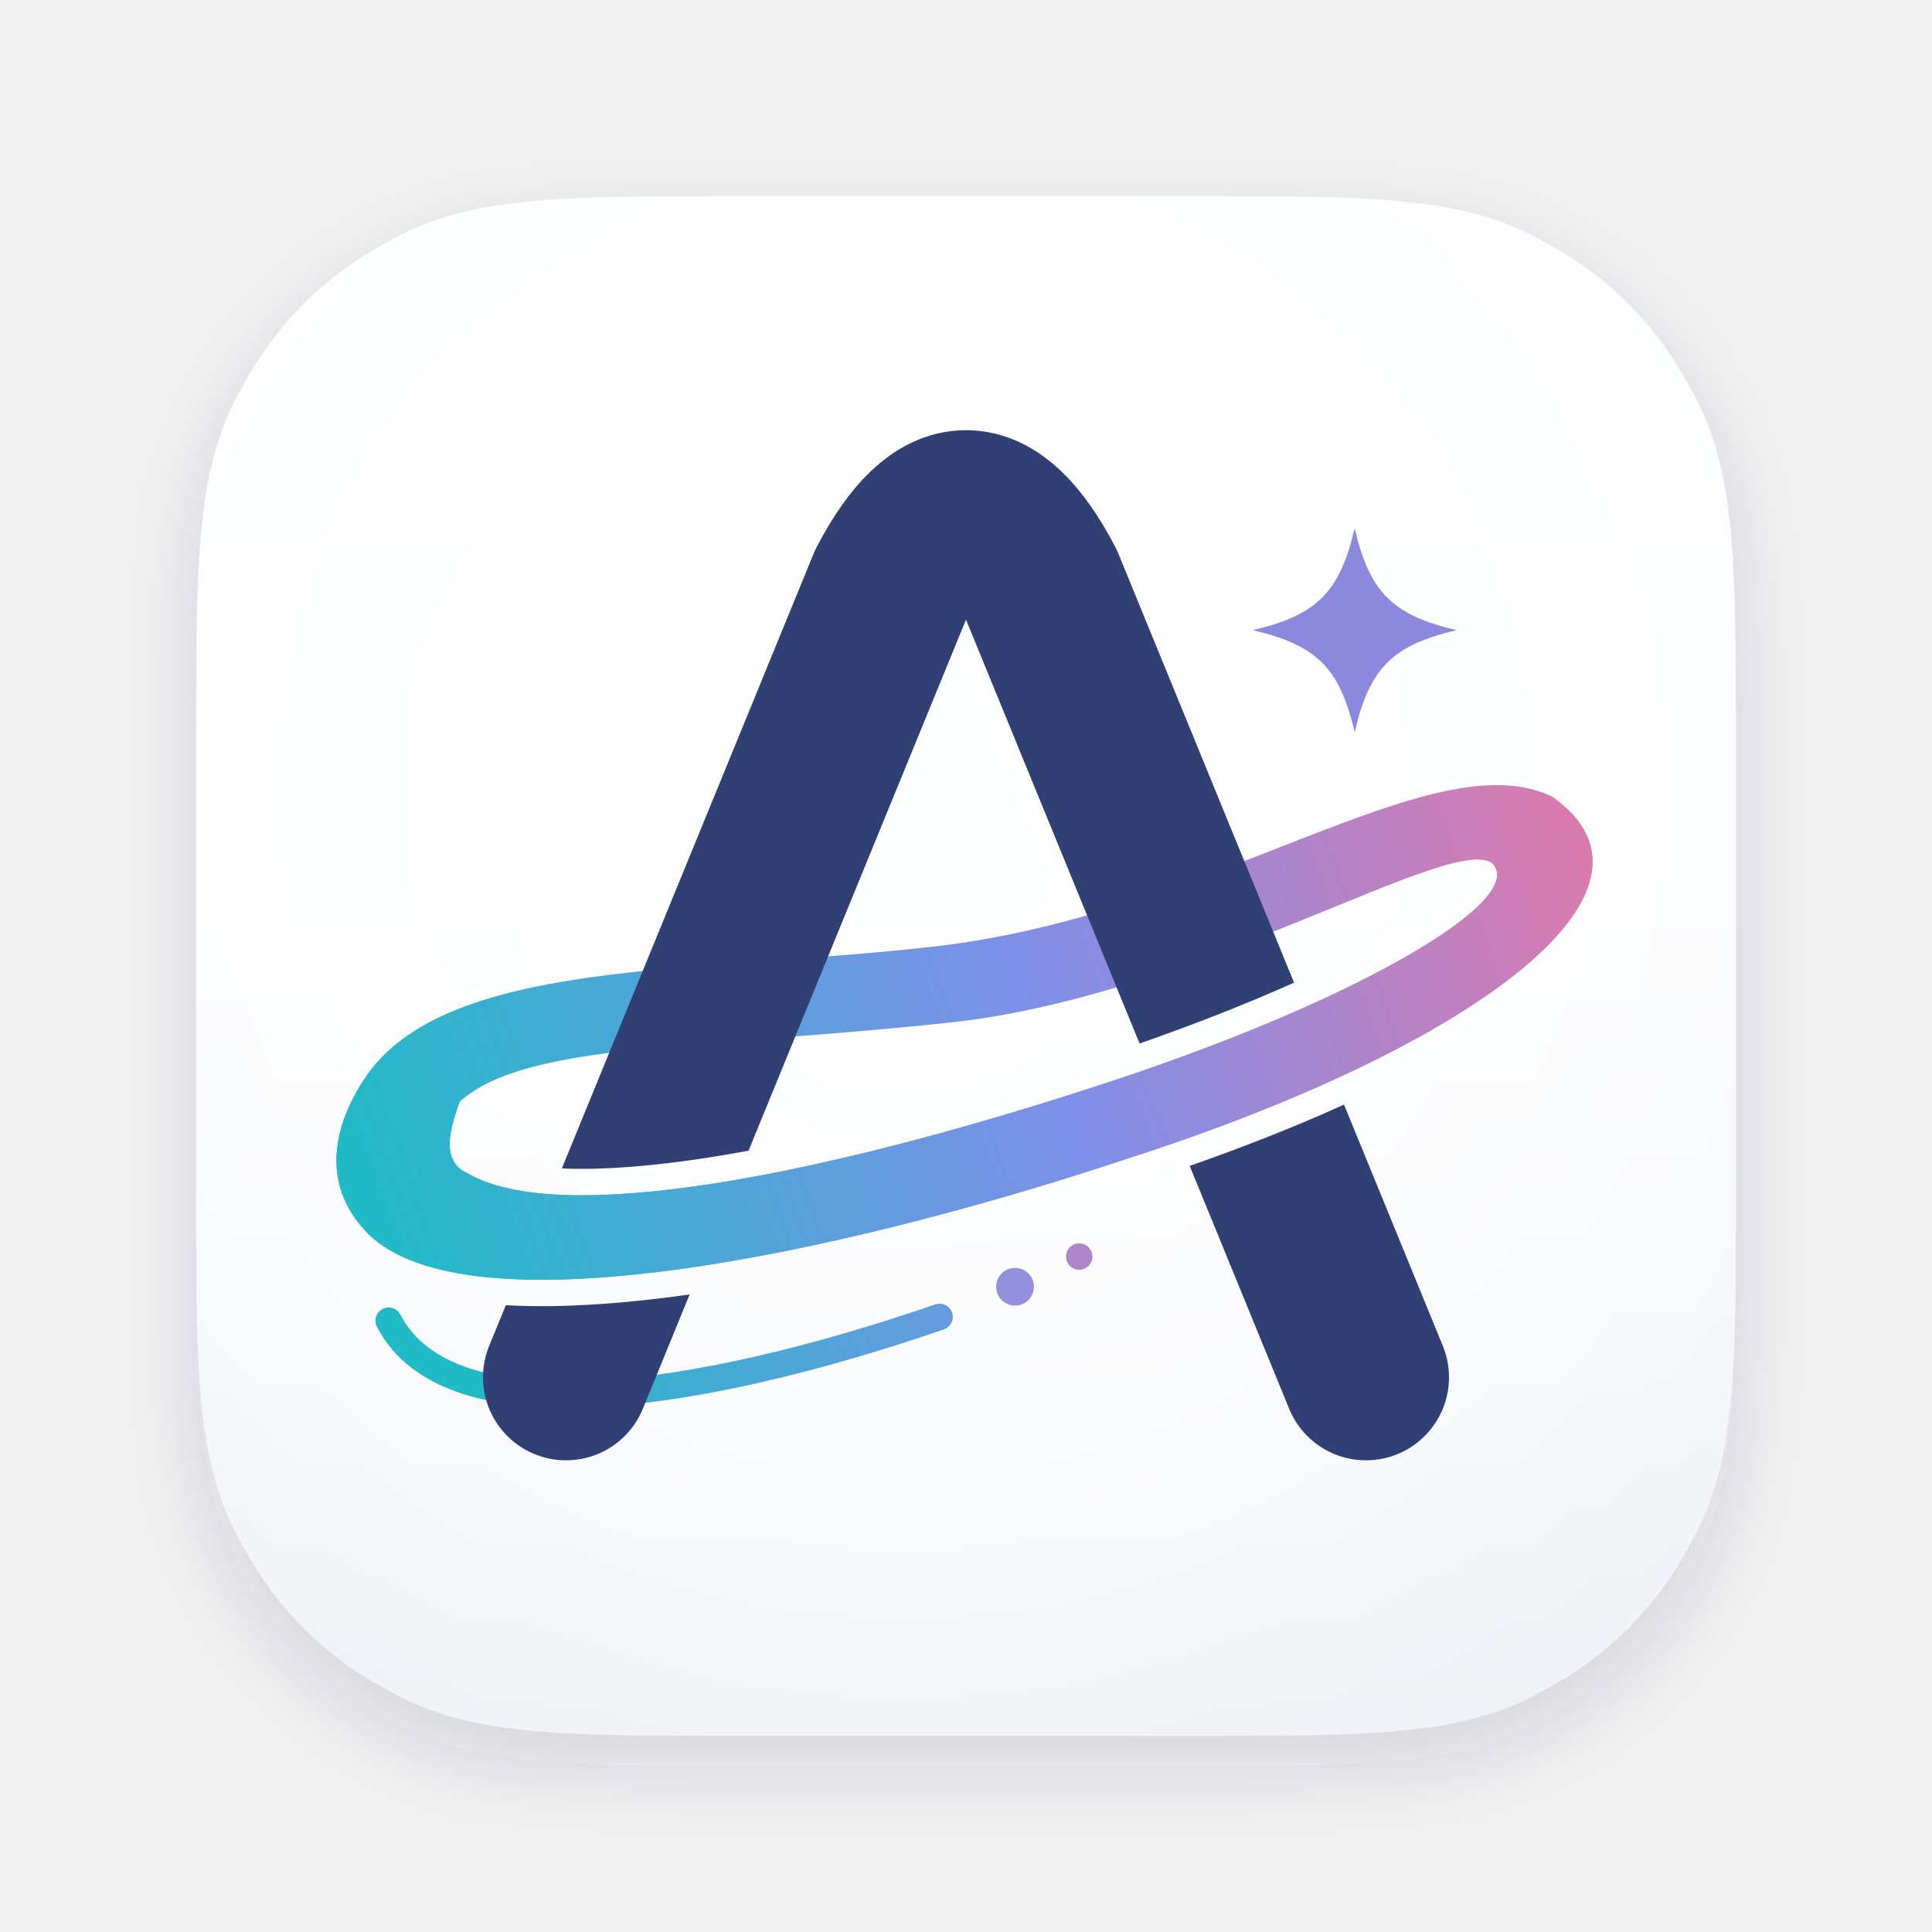
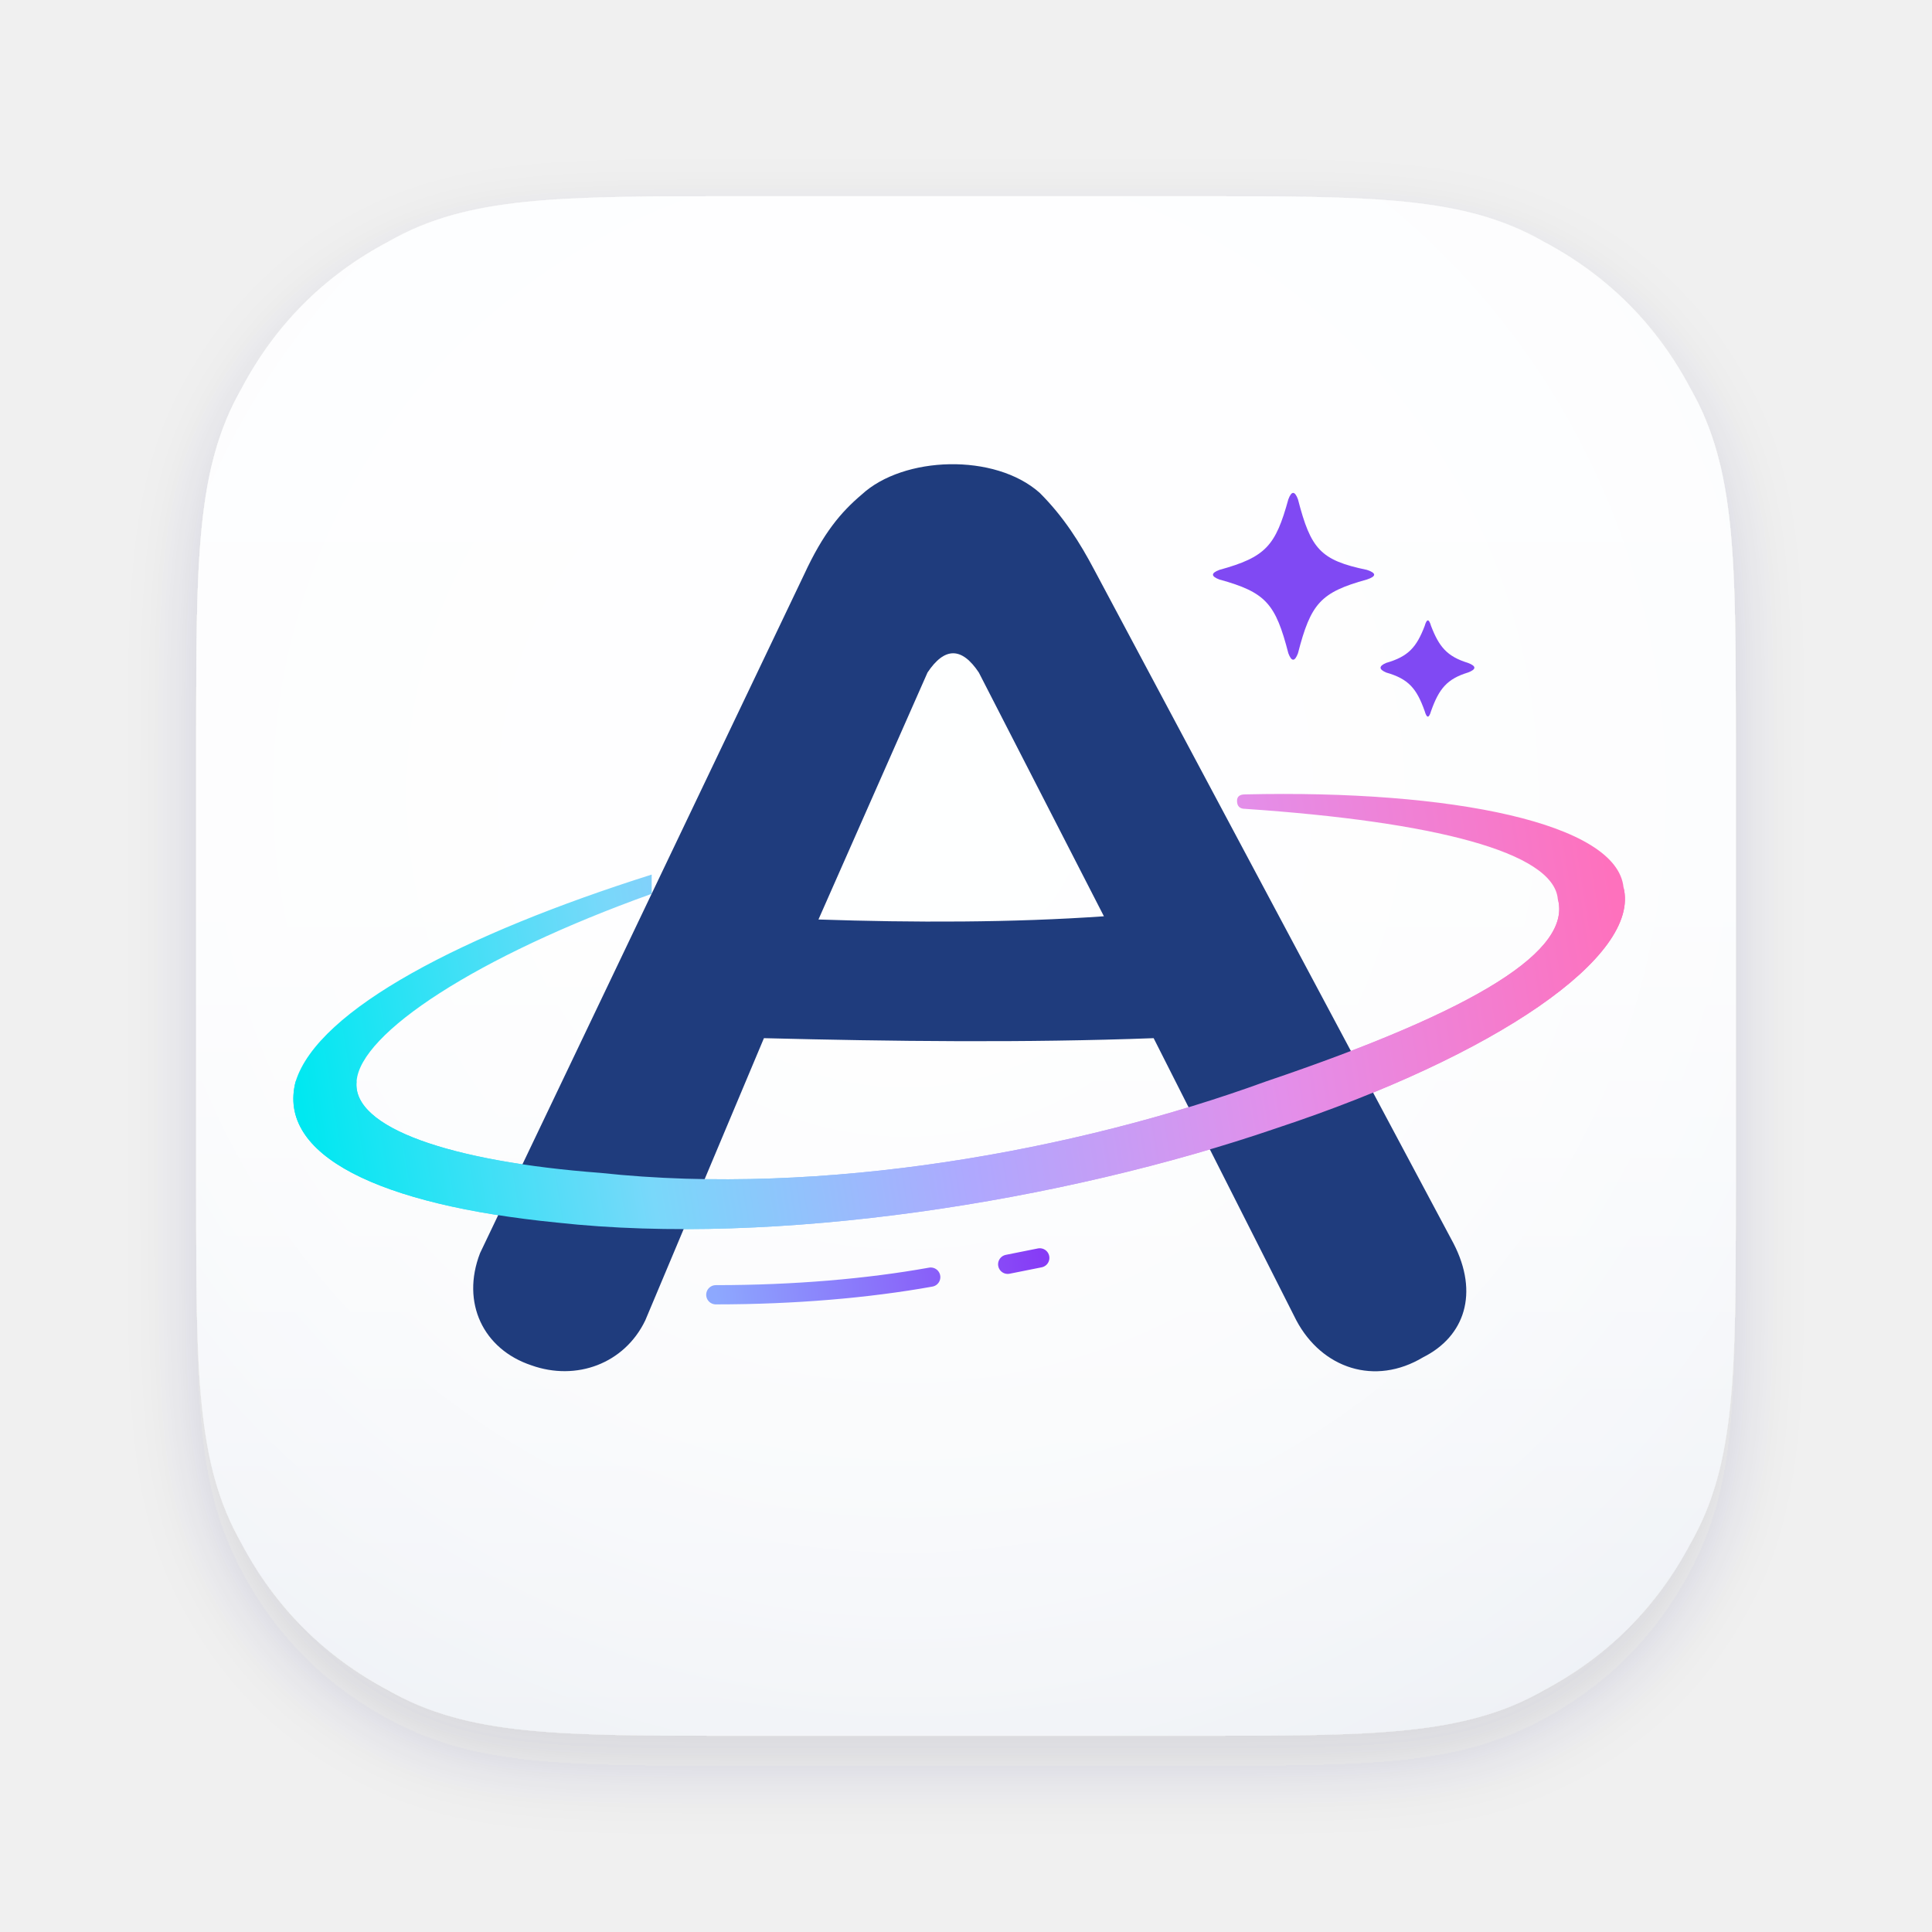
<svg xmlns="http://www.w3.org/2000/svg" width="512" height="512" viewBox="0 0 512 512" fill="none">
  <defs>
-     <linearGradient id="star-trail-color" x1="108" y1="318" x2="403" y2="224" gradientUnits="userSpaceOnUse">
-       <stop stop-color="#20BBC7" />
-       <stop offset=".56" stop-color="#7F8FE8" />
-       <stop offset="1" stop-color="#DA7BAF" />
+     <linearGradient id="astrlink-orbit-color" x1="214" y1="730" x2="1032" y2="600" gradientUnits="userSpaceOnUse">
+       <stop stop-color="#00E8F1" />
+       <stop offset=".25" stop-color="#79D8FA" />
+       <stop offset=".49" stop-color="#AFA8FE" />
+       <stop offset=".73" stop-color="#E38FEA" />
+       <stop offset="1" stop-color="#FE71BD" />
    </linearGradient>
+     <linearGradient id="astrlink-trail-color" x1="472" y1="849" x2="674" y2="826" gradientUnits="userSpaceOnUse">
+       <stop stop-color="#8DA8FE" />
+       <stop offset="1" stop-color="#873CF6" />
+     </linearGradient>
+     <path id="astrlink-a" d="M563 350C589 326 646 324 674 349C689 364 699 380 708 397L932 817C948 848 939 875 913 888C883 906 850 895 834 865L745 689C665 692 581 691 502 689L428 865C415 892 385 903 357 893C327 883 313 854 325 823L527 400C539 374 550 361 563 350ZM604 461Q620 437 636 461L714 613C657 617 595 617 536 615Z" fill-rule="evenodd" />
+     <path id="astrlink-orbit" d="M432 587C315 624 224 671 210 716C198 762 262 793 373 804C509 819 688 791 822 745C958 700 1049 638 1038 595C1034 555 931 534 802 537Q797 537 797 541Q797 546 802 546C920 554 994 573 997 602C1006 634 948 671 815 716C697 759 539 788 400 773C307 766 245 745 248 716C250 686 323 638 432 599Z" fill-rule="evenodd" />
+     <path id="astrlink-orbit-front" d="M210 716C198 762 262 793 373 804C509 819 688 791 822 745C958 700 1049 638 1038 595L997 602C1006 634 948 671 815 716C697 759 539 788 400 773C307 766 245 745 248 716Z" />
+     <path id="astrlink-stars" d="M829 353Q832 345 835 353C843 384 849 391 878 397Q887 400 878 403C849 411 843 418 835 449Q832 457 829 449C821 418 815 411 786 403Q778 400 786 397C815 389 821 382 829 353ZM914 432Q916 425 918 432C923 445 928 451 941 455Q949 458 941 461C928 465 923 471 918 485Q916 492 914 485C909 471 904 465 890 461Q883 458 890 455C904 451 909 445 914 432Z" />
    <filter id="star-trail-shadow" x="24" y="28" width="464" height="468" filterUnits="userSpaceOnUse">
      <feDropShadow dx="0" dy="8" stdDeviation="9" flood-color="#26345E" flood-opacity=".14" />
    </filter>
-     <path id="star-trail-ring" d="M111 286C130 254 190 258 247 251C315 243 368 196 397 211C430 236 377 278 295 307C224 333 136 353 112 327C103 317 101 303 111 286Z M134 292C131 301 130 308 136 311C158 325 220 312 287 288C349 266 391 239 383 229C374 220 312 264 252 271C193 278 150 276 134 292Z" fill-rule="evenodd" transform="translate(256 0) scale(1.1 1) translate(-256 0)" />
-     <path id="star-trail-front" d="M111 286C101 303 103 317 112 327C136 353 224 333 295 307C377 278 430 236 397 211L383 229C391 239 349 266 287 288C220 312 158 325 136 311C130 308 131 301 134 292Z" transform="translate(256 0) scale(1.1 1) translate(-256 0)" />
-     <mask id="star-trail-crossing" x="88" y="104" width="340" height="306" maskUnits="userSpaceOnUse">
-       <rect x="88" y="104" width="340" height="306" fill="#FFFFFF" />
-       <use href="#star-trail-front" fill="#000000" stroke="#000000" stroke-width="14" stroke-linejoin="round" />
-     </mask>
    <path id="soft-shape" d="M196 52H316C364 52 388 52 409 64C426 73 439 86 448 103C460 124 460 148 460 196V316C460 364 460 388 448 409C439 426 426 439 409 448C388 460 364 460 316 460H196C148 460 124 460 103 448C86 439 73 426 64 409C52 388 52 364 52 316V196C52 148 52 124 64 103C73 86 86 73 103 64C124 52 148 52 196 52Z" />
    <linearGradient id="soft-surface" x1="256" y1="52" x2="256" y2="460" gradientUnits="userSpaceOnUse">
      <stop stop-color="#FBFCFE" />
      <stop offset=".45" stop-color="#FAFBFD" />
      <stop offset="1" stop-color="#EDF0F5" />
    </linearGradient>
    <radialGradient id="soft-light" cx="240" cy="210" r="310" gradientUnits="userSpaceOnUse">
      <stop offset=".12" stop-color="#FFFFFF" stop-opacity=".9" />
      <stop offset=".58" stop-color="#FFFFFF" stop-opacity=".6" />
      <stop offset="1" stop-color="#FFFFFF" stop-opacity="0" />
    </radialGradient>
  </defs>
  <g filter="url(#star-trail-shadow)">
    <use href="#soft-shape" fill="url(#soft-surface)" />
    <use href="#soft-shape" fill="url(#soft-light)" />
  </g>
-   <g id="star-trail-mark">
-     <g stroke-linecap="round">
-       <path d="M103 350C119 381 185 371 249 349" stroke="url(#star-trail-color)" stroke-width="7" />
-       <circle cx="269" cy="341" r="5" fill="#9290DF" />
-       <circle cx="286" cy="333" r="3.5" fill="#B185CA" />
-     </g>
-     <use href="#star-trail-ring" fill="url(#star-trail-color)" />
-     <path d="M150 365L236 155Q256 117 276 155L362 365" stroke="#304074" stroke-width="44" stroke-linecap="round" stroke-linejoin="round" mask="url(#star-trail-crossing)" />
-     <use href="#star-trail-front" fill="url(#star-trail-color)" />
-     <path d="M359 140C363 157 369 163 386 167C369 171 363 177 359 194C355 177 349 171 332 167C349 163 355 157 359 140Z" fill="#8B88DD" />
+   <g id="star-trail-mark" transform="matrix(.425 0 0 .425 -10.9 -17.7)">
+     <use href="#astrlink-orbit" fill="url(#astrlink-orbit-color)" />
+     <use href="#astrlink-a" fill="#1F3C7D" />
+     <use href="#astrlink-orbit-front" fill="url(#astrlink-orbit-color)" />
+     <use href="#astrlink-stars" fill="#8049F3" />
+     <path d="M472 849C521 849 567 845 606 838M654 830L674 826" stroke="url(#astrlink-trail-color)" stroke-width="12" stroke-linecap="round" />
  </g>
</svg>
